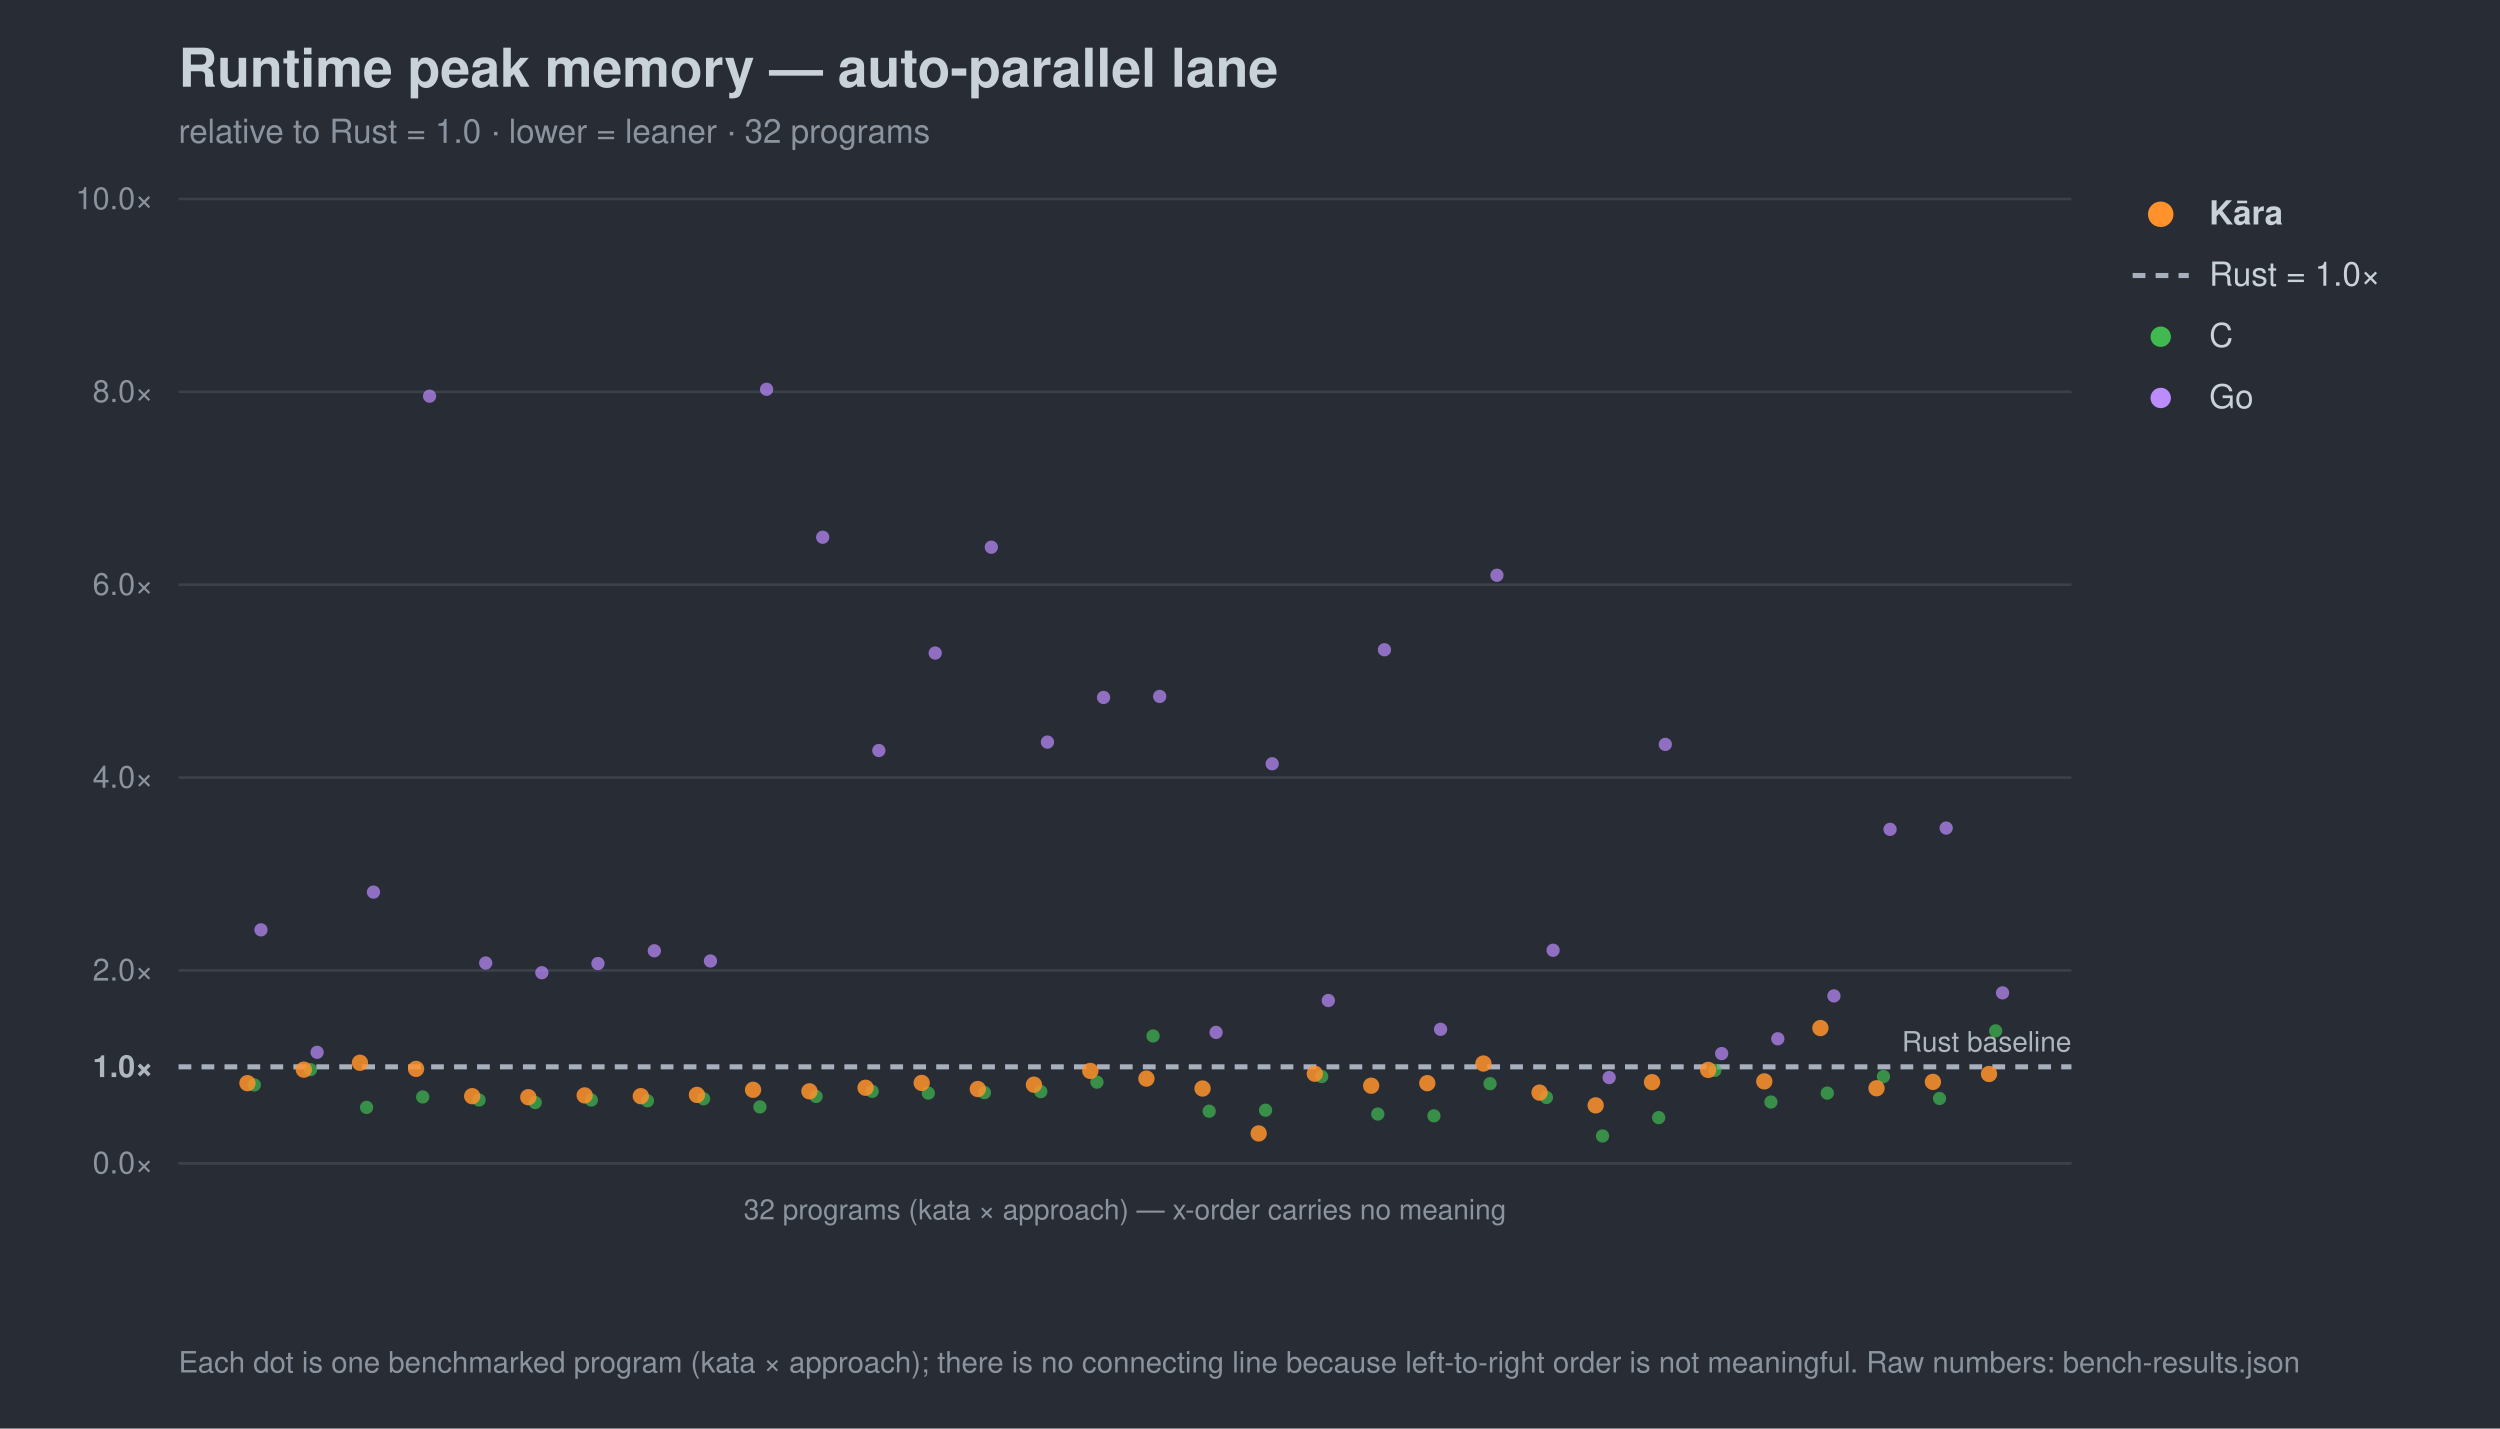
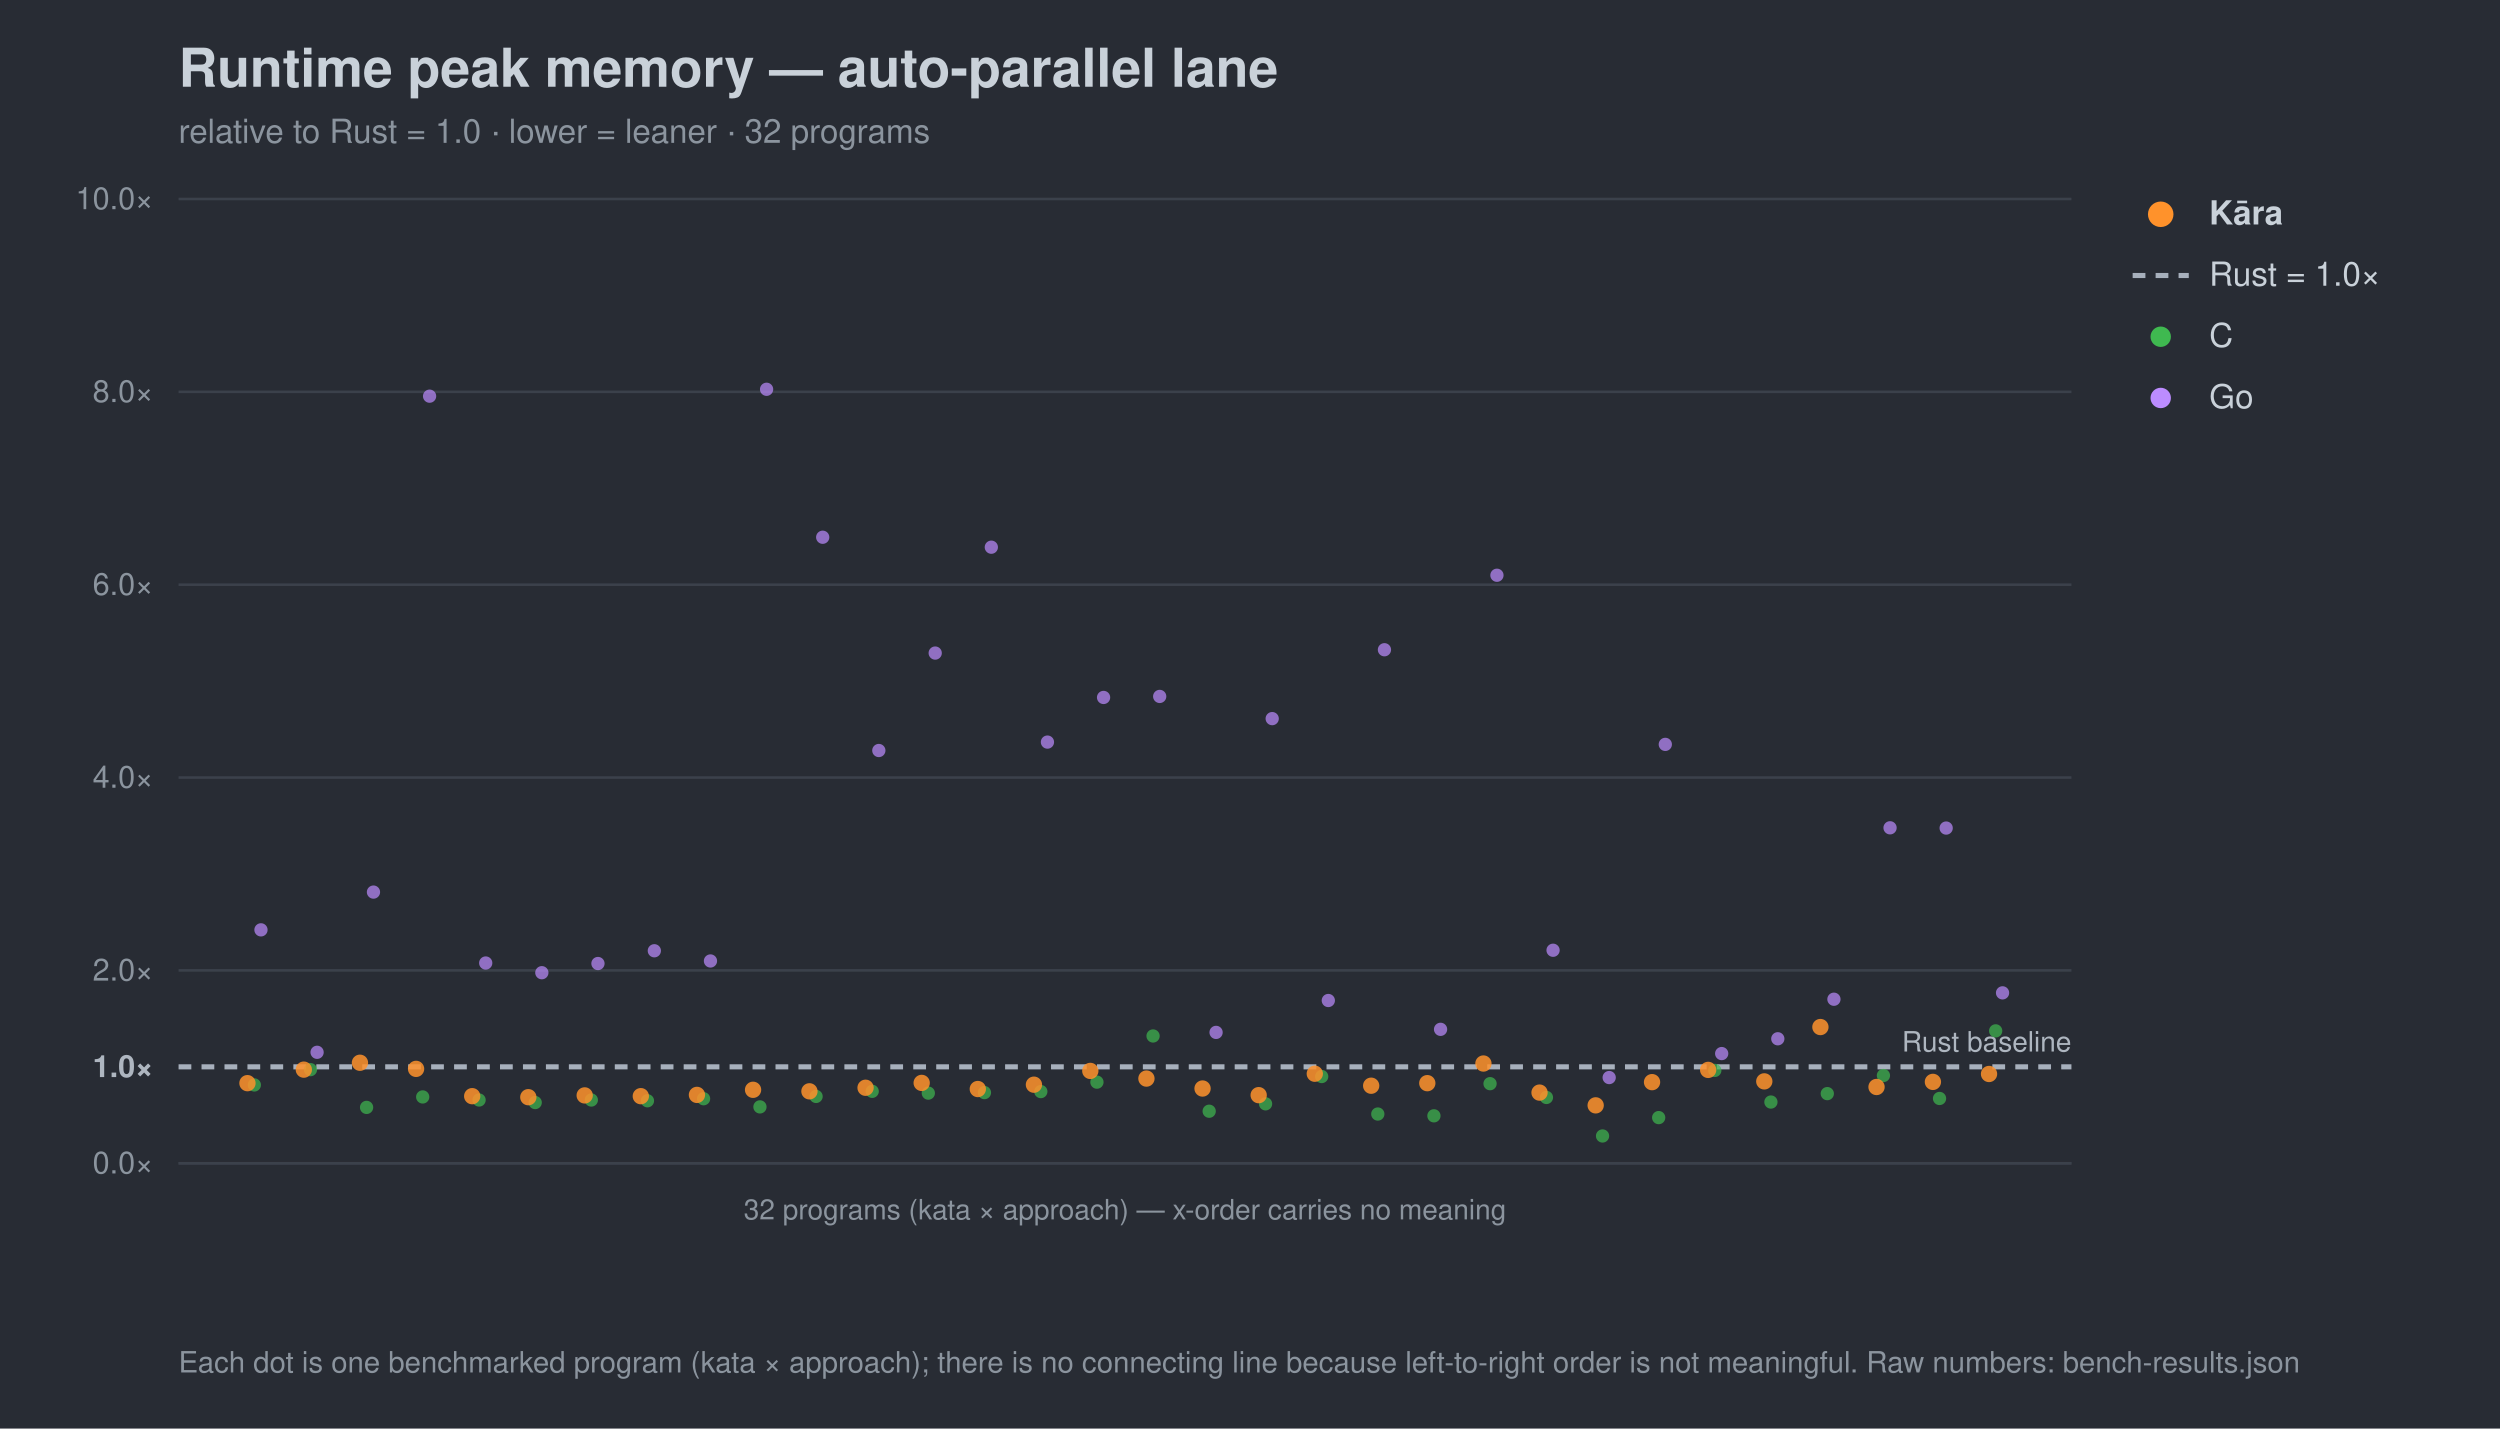
<svg xmlns="http://www.w3.org/2000/svg" width="980" height="560" viewBox="0 0 980 560" font-family="-apple-system,Segoe UI,Helvetica,Arial,sans-serif">
  <rect width="980" height="560" fill="#282c34" />
  <text x="70" y="34" font-size="21" font-weight="700" fill="#c9d1d9">Runtime peak memory — auto-parallel lane</text>
  <text x="70" y="56" font-size="13" fill="#8b949e">relative to Rust = 1.0 · lower = leaner · 32 programs</text>
  <line x1="70" y1="456.0" x2="812" y2="456.0" stroke="#3b414b" stroke-width="1" />
  <text x="60" y="460.0" font-size="12" text-anchor="end" fill="#8b949e">0.0×</text>
  <line x1="70" y1="418.2" x2="812" y2="418.2" stroke="#a7b0bc" stroke-width="2" stroke-dasharray="5 4" />
  <text x="60" y="422.2" font-size="12" text-anchor="end" fill="#aeb6c0" font-weight="700">1.0×</text>
  <line x1="70" y1="380.4" x2="812" y2="380.4" stroke="#3b414b" stroke-width="1" />
  <text x="60" y="384.4" font-size="12" text-anchor="end" fill="#8b949e">2.0×</text>
  <line x1="70" y1="304.8" x2="812" y2="304.8" stroke="#3b414b" stroke-width="1" />
  <text x="60" y="308.8" font-size="12" text-anchor="end" fill="#8b949e">4.0×</text>
  <line x1="70" y1="229.2" x2="812" y2="229.2" stroke="#3b414b" stroke-width="1" />
  <text x="60" y="233.2" font-size="12" text-anchor="end" fill="#8b949e">6.0×</text>
  <line x1="70" y1="153.6" x2="812" y2="153.6" stroke="#3b414b" stroke-width="1" />
  <text x="60" y="157.6" font-size="12" text-anchor="end" fill="#8b949e">8.0×</text>
  <line x1="70" y1="78.0" x2="812" y2="78.0" stroke="#3b414b" stroke-width="1" />
  <text x="60" y="82.0" font-size="12" text-anchor="end" fill="#8b949e">10.0×</text>
  <text x="812" y="412.2" font-size="11" text-anchor="end" fill="#aeb6c0">Rust baseline</text>
  <line x1="70" y1="456" x2="812" y2="456" stroke="#3b414b" />
  <text x="441.0" y="478" font-size="11" text-anchor="middle" fill="#8b949e">32 programs (kata × approach) — x-order carries no meaning</text>
  <circle cx="99.7" cy="425.3" r="2.6" fill="#3fb950" opacity="0.7" />
  <circle cx="121.7" cy="419.3" r="2.6" fill="#3fb950" opacity="0.7" />
  <circle cx="143.7" cy="434.1" r="2.6" fill="#3fb950" opacity="0.7" />
  <circle cx="165.7" cy="430.0" r="2.6" fill="#3fb950" opacity="0.7" />
  <circle cx="187.8" cy="431.2" r="2.6" fill="#3fb950" opacity="0.7" />
  <circle cx="209.8" cy="432.2" r="2.6" fill="#3fb950" opacity="0.7" />
  <circle cx="231.8" cy="431.2" r="2.6" fill="#3fb950" opacity="0.7" />
  <circle cx="253.8" cy="431.5" r="2.6" fill="#3fb950" opacity="0.7" />
  <circle cx="275.8" cy="430.7" r="2.6" fill="#3fb950" opacity="0.7" />
  <circle cx="297.9" cy="433.9" r="2.6" fill="#3fb950" opacity="0.7" />
  <circle cx="319.9" cy="429.8" r="2.6" fill="#3fb950" opacity="0.7" />
  <circle cx="341.9" cy="427.8" r="2.6" fill="#3fb950" opacity="0.7" />
  <circle cx="363.9" cy="428.5" r="2.6" fill="#3fb950" opacity="0.7" />
  <circle cx="385.9" cy="428.3" r="2.6" fill="#3fb950" opacity="0.7" />
  <circle cx="408.0" cy="427.9" r="2.6" fill="#3fb950" opacity="0.7" />
  <circle cx="430.0" cy="424.2" r="2.6" fill="#3fb950" opacity="0.7" />
  <circle cx="452.0" cy="406.1" r="2.6" fill="#3fb950" opacity="0.7" />
  <circle cx="474.0" cy="435.6" r="2.6" fill="#3fb950" opacity="0.7" />
-   <circle cx="496.1" cy="435.2" r="2.6" fill="#3fb950" opacity="0.7" />
+   <circle cx="496.1" cy="432.7" r="2.6" fill="#3fb950" opacity="0.7" />
  <circle cx="518.1" cy="422.0" r="2.6" fill="#3fb950" opacity="0.7" />
  <circle cx="540.1" cy="436.7" r="2.6" fill="#3fb950" opacity="0.7" />
  <circle cx="562.1" cy="437.4" r="2.6" fill="#3fb950" opacity="0.7" />
  <circle cx="584.1" cy="424.8" r="2.6" fill="#3fb950" opacity="0.7" />
  <circle cx="606.2" cy="430.2" r="2.6" fill="#3fb950" opacity="0.7" />
  <circle cx="628.2" cy="445.3" r="2.6" fill="#3fb950" opacity="0.7" />
  <circle cx="650.2" cy="438.1" r="2.6" fill="#3fb950" opacity="0.7" />
  <circle cx="672.2" cy="419.6" r="2.6" fill="#3fb950" opacity="0.7" />
  <circle cx="694.2" cy="432.0" r="2.6" fill="#3fb950" opacity="0.7" />
-   <circle cx="716.3" cy="428.5" r="2.6" fill="#3fb950" opacity="0.7" />
-   <circle cx="738.3" cy="422.0" r="2.6" fill="#3fb950" opacity="0.7" />
+   <circle cx="716.3" cy="428.7" r="2.6" fill="#3fb950" opacity="0.7" />
+   <circle cx="738.3" cy="421.6" r="2.6" fill="#3fb950" opacity="0.7" />
  <circle cx="760.3" cy="430.6" r="2.6" fill="#3fb950" opacity="0.7" />
  <circle cx="782.3" cy="404.1" r="2.6" fill="#3fb950" opacity="0.7" />
  <circle cx="102.3" cy="364.5" r="2.6" fill="#bc8cff" opacity="0.7" />
  <circle cx="124.3" cy="412.5" r="2.6" fill="#bc8cff" opacity="0.7" />
  <circle cx="146.4" cy="349.7" r="2.6" fill="#bc8cff" opacity="0.7" />
  <circle cx="168.4" cy="155.3" r="2.6" fill="#bc8cff" opacity="0.7" />
  <circle cx="190.4" cy="377.5" r="2.6" fill="#bc8cff" opacity="0.7" />
  <circle cx="212.4" cy="381.3" r="2.6" fill="#bc8cff" opacity="0.7" />
  <circle cx="234.4" cy="377.7" r="2.6" fill="#bc8cff" opacity="0.7" />
  <circle cx="256.5" cy="372.7" r="2.6" fill="#bc8cff" opacity="0.7" />
  <circle cx="278.5" cy="376.7" r="2.6" fill="#bc8cff" opacity="0.7" />
  <circle cx="300.5" cy="152.6" r="2.6" fill="#bc8cff" opacity="0.7" />
  <circle cx="322.5" cy="210.6" r="2.6" fill="#bc8cff" opacity="0.7" />
  <circle cx="344.5" cy="294.2" r="2.6" fill="#bc8cff" opacity="0.7" />
  <circle cx="366.6" cy="256.0" r="2.6" fill="#bc8cff" opacity="0.7" />
  <circle cx="388.6" cy="214.5" r="2.6" fill="#bc8cff" opacity="0.7" />
  <circle cx="410.6" cy="290.9" r="2.6" fill="#bc8cff" opacity="0.7" />
  <circle cx="432.6" cy="273.4" r="2.6" fill="#bc8cff" opacity="0.7" />
  <circle cx="454.6" cy="273.0" r="2.6" fill="#bc8cff" opacity="0.7" />
  <circle cx="476.7" cy="404.7" r="2.6" fill="#bc8cff" opacity="0.7" />
-   <circle cx="498.7" cy="299.4" r="2.6" fill="#bc8cff" opacity="0.7" />
+   <circle cx="498.7" cy="281.7" r="2.6" fill="#bc8cff" opacity="0.7" />
  <circle cx="520.7" cy="392.2" r="2.6" fill="#bc8cff" opacity="0.7" />
  <circle cx="542.7" cy="254.7" r="2.6" fill="#bc8cff" opacity="0.7" />
  <circle cx="564.7" cy="403.5" r="2.6" fill="#bc8cff" opacity="0.7" />
  <circle cx="586.8" cy="225.5" r="2.6" fill="#bc8cff" opacity="0.7" />
  <circle cx="608.8" cy="372.5" r="2.6" fill="#bc8cff" opacity="0.7" />
  <circle cx="630.8" cy="422.4" r="2.6" fill="#bc8cff" opacity="0.7" />
  <circle cx="652.8" cy="291.8" r="2.6" fill="#bc8cff" opacity="0.7" />
  <circle cx="674.9" cy="413.0" r="2.6" fill="#bc8cff" opacity="0.7" />
  <circle cx="696.9" cy="407.2" r="2.6" fill="#bc8cff" opacity="0.7" />
-   <circle cx="718.9" cy="390.4" r="2.6" fill="#bc8cff" opacity="0.7" />
-   <circle cx="740.9" cy="325.1" r="2.6" fill="#bc8cff" opacity="0.7" />
+   <circle cx="718.9" cy="391.7" r="2.6" fill="#bc8cff" opacity="0.7" />
+   <circle cx="740.9" cy="324.5" r="2.6" fill="#bc8cff" opacity="0.7" />
  <circle cx="762.9" cy="324.6" r="2.6" fill="#bc8cff" opacity="0.7" />
  <circle cx="785.0" cy="389.2" r="2.6" fill="#bc8cff" opacity="0.7" />
  <circle cx="97.0" cy="424.6" r="3.2" fill="#ff922b" opacity="0.85" />
  <circle cx="119.1" cy="419.3" r="3.2" fill="#ff922b" opacity="0.85" />
  <circle cx="141.1" cy="416.6" r="3.2" fill="#ff922b" opacity="0.85" />
  <circle cx="163.1" cy="419.0" r="3.2" fill="#ff922b" opacity="0.85" />
  <circle cx="185.1" cy="429.7" r="3.2" fill="#ff922b" opacity="0.85" />
  <circle cx="207.1" cy="430.1" r="3.2" fill="#ff922b" opacity="0.85" />
  <circle cx="229.2" cy="429.4" r="3.2" fill="#ff922b" opacity="0.85" />
  <circle cx="251.2" cy="429.7" r="3.2" fill="#ff922b" opacity="0.85" />
  <circle cx="273.2" cy="429.2" r="3.2" fill="#ff922b" opacity="0.85" />
  <circle cx="295.2" cy="427.2" r="3.2" fill="#ff922b" opacity="0.85" />
  <circle cx="317.3" cy="427.8" r="3.2" fill="#ff922b" opacity="0.85" />
  <circle cx="339.3" cy="426.4" r="3.2" fill="#ff922b" opacity="0.85" />
  <circle cx="361.3" cy="424.5" r="3.2" fill="#ff922b" opacity="0.85" />
  <circle cx="383.3" cy="426.9" r="3.2" fill="#ff922b" opacity="0.85" />
  <circle cx="405.3" cy="425.2" r="3.2" fill="#ff922b" opacity="0.85" />
  <circle cx="427.4" cy="419.8" r="3.2" fill="#ff922b" opacity="0.85" />
  <circle cx="449.4" cy="422.8" r="3.2" fill="#ff922b" opacity="0.85" />
  <circle cx="471.4" cy="426.7" r="3.2" fill="#ff922b" opacity="0.85" />
-   <circle cx="493.4" cy="444.3" r="3.2" fill="#ff922b" opacity="0.85" />
+   <circle cx="493.4" cy="429.3" r="3.2" fill="#ff922b" opacity="0.85" />
  <circle cx="515.4" cy="420.9" r="3.2" fill="#ff922b" opacity="0.85" />
  <circle cx="537.5" cy="425.6" r="3.2" fill="#ff922b" opacity="0.85" />
  <circle cx="559.5" cy="424.6" r="3.2" fill="#ff922b" opacity="0.85" />
  <circle cx="581.5" cy="416.9" r="3.2" fill="#ff922b" opacity="0.85" />
  <circle cx="603.5" cy="428.3" r="3.2" fill="#ff922b" opacity="0.85" />
  <circle cx="625.5" cy="433.3" r="3.2" fill="#ff922b" opacity="0.85" />
  <circle cx="647.6" cy="424.2" r="3.2" fill="#ff922b" opacity="0.85" />
  <circle cx="669.6" cy="419.4" r="3.2" fill="#ff922b" opacity="0.85" />
  <circle cx="691.6" cy="423.9" r="3.2" fill="#ff922b" opacity="0.85" />
-   <circle cx="713.6" cy="403.0" r="3.2" fill="#ff922b" opacity="0.85" />
-   <circle cx="735.6" cy="426.6" r="3.2" fill="#ff922b" opacity="0.85" />
+   <circle cx="713.6" cy="402.6" r="3.2" fill="#ff922b" opacity="0.85" />
+   <circle cx="735.6" cy="426.1" r="3.2" fill="#ff922b" opacity="0.85" />
  <circle cx="757.7" cy="424.1" r="3.2" fill="#ff922b" opacity="0.85" />
  <circle cx="779.7" cy="421.0" r="3.2" fill="#ff922b" opacity="0.85" />
  <circle cx="847" cy="84" r="5" fill="#ff922b" />
  <text x="866" y="88" font-size="13" fill="#c9d1d9" font-weight="700">Kāra</text>
  <line x1="836" y1="108" x2="858" y2="108" stroke="#a7b0bc" stroke-width="2" stroke-dasharray="5 4" />
  <text x="866" y="112" font-size="13" fill="#c9d1d9" font-weight="400">Rust = 1.0×</text>
  <circle cx="847" cy="132" r="4" fill="#3fb950" />
  <text x="866" y="136" font-size="13" fill="#c9d1d9" font-weight="400">C</text>
  <circle cx="847" cy="156" r="4" fill="#bc8cff" />
  <text x="866" y="160" font-size="13" fill="#c9d1d9" font-weight="400">Go</text>
  <text x="70" y="538" font-size="11.5" fill="#8b949e">Each dot is one benchmarked program (kata × approach); there is no connecting line because left-to-right order is not meaningful. Raw numbers: bench-results.json</text>
</svg>
